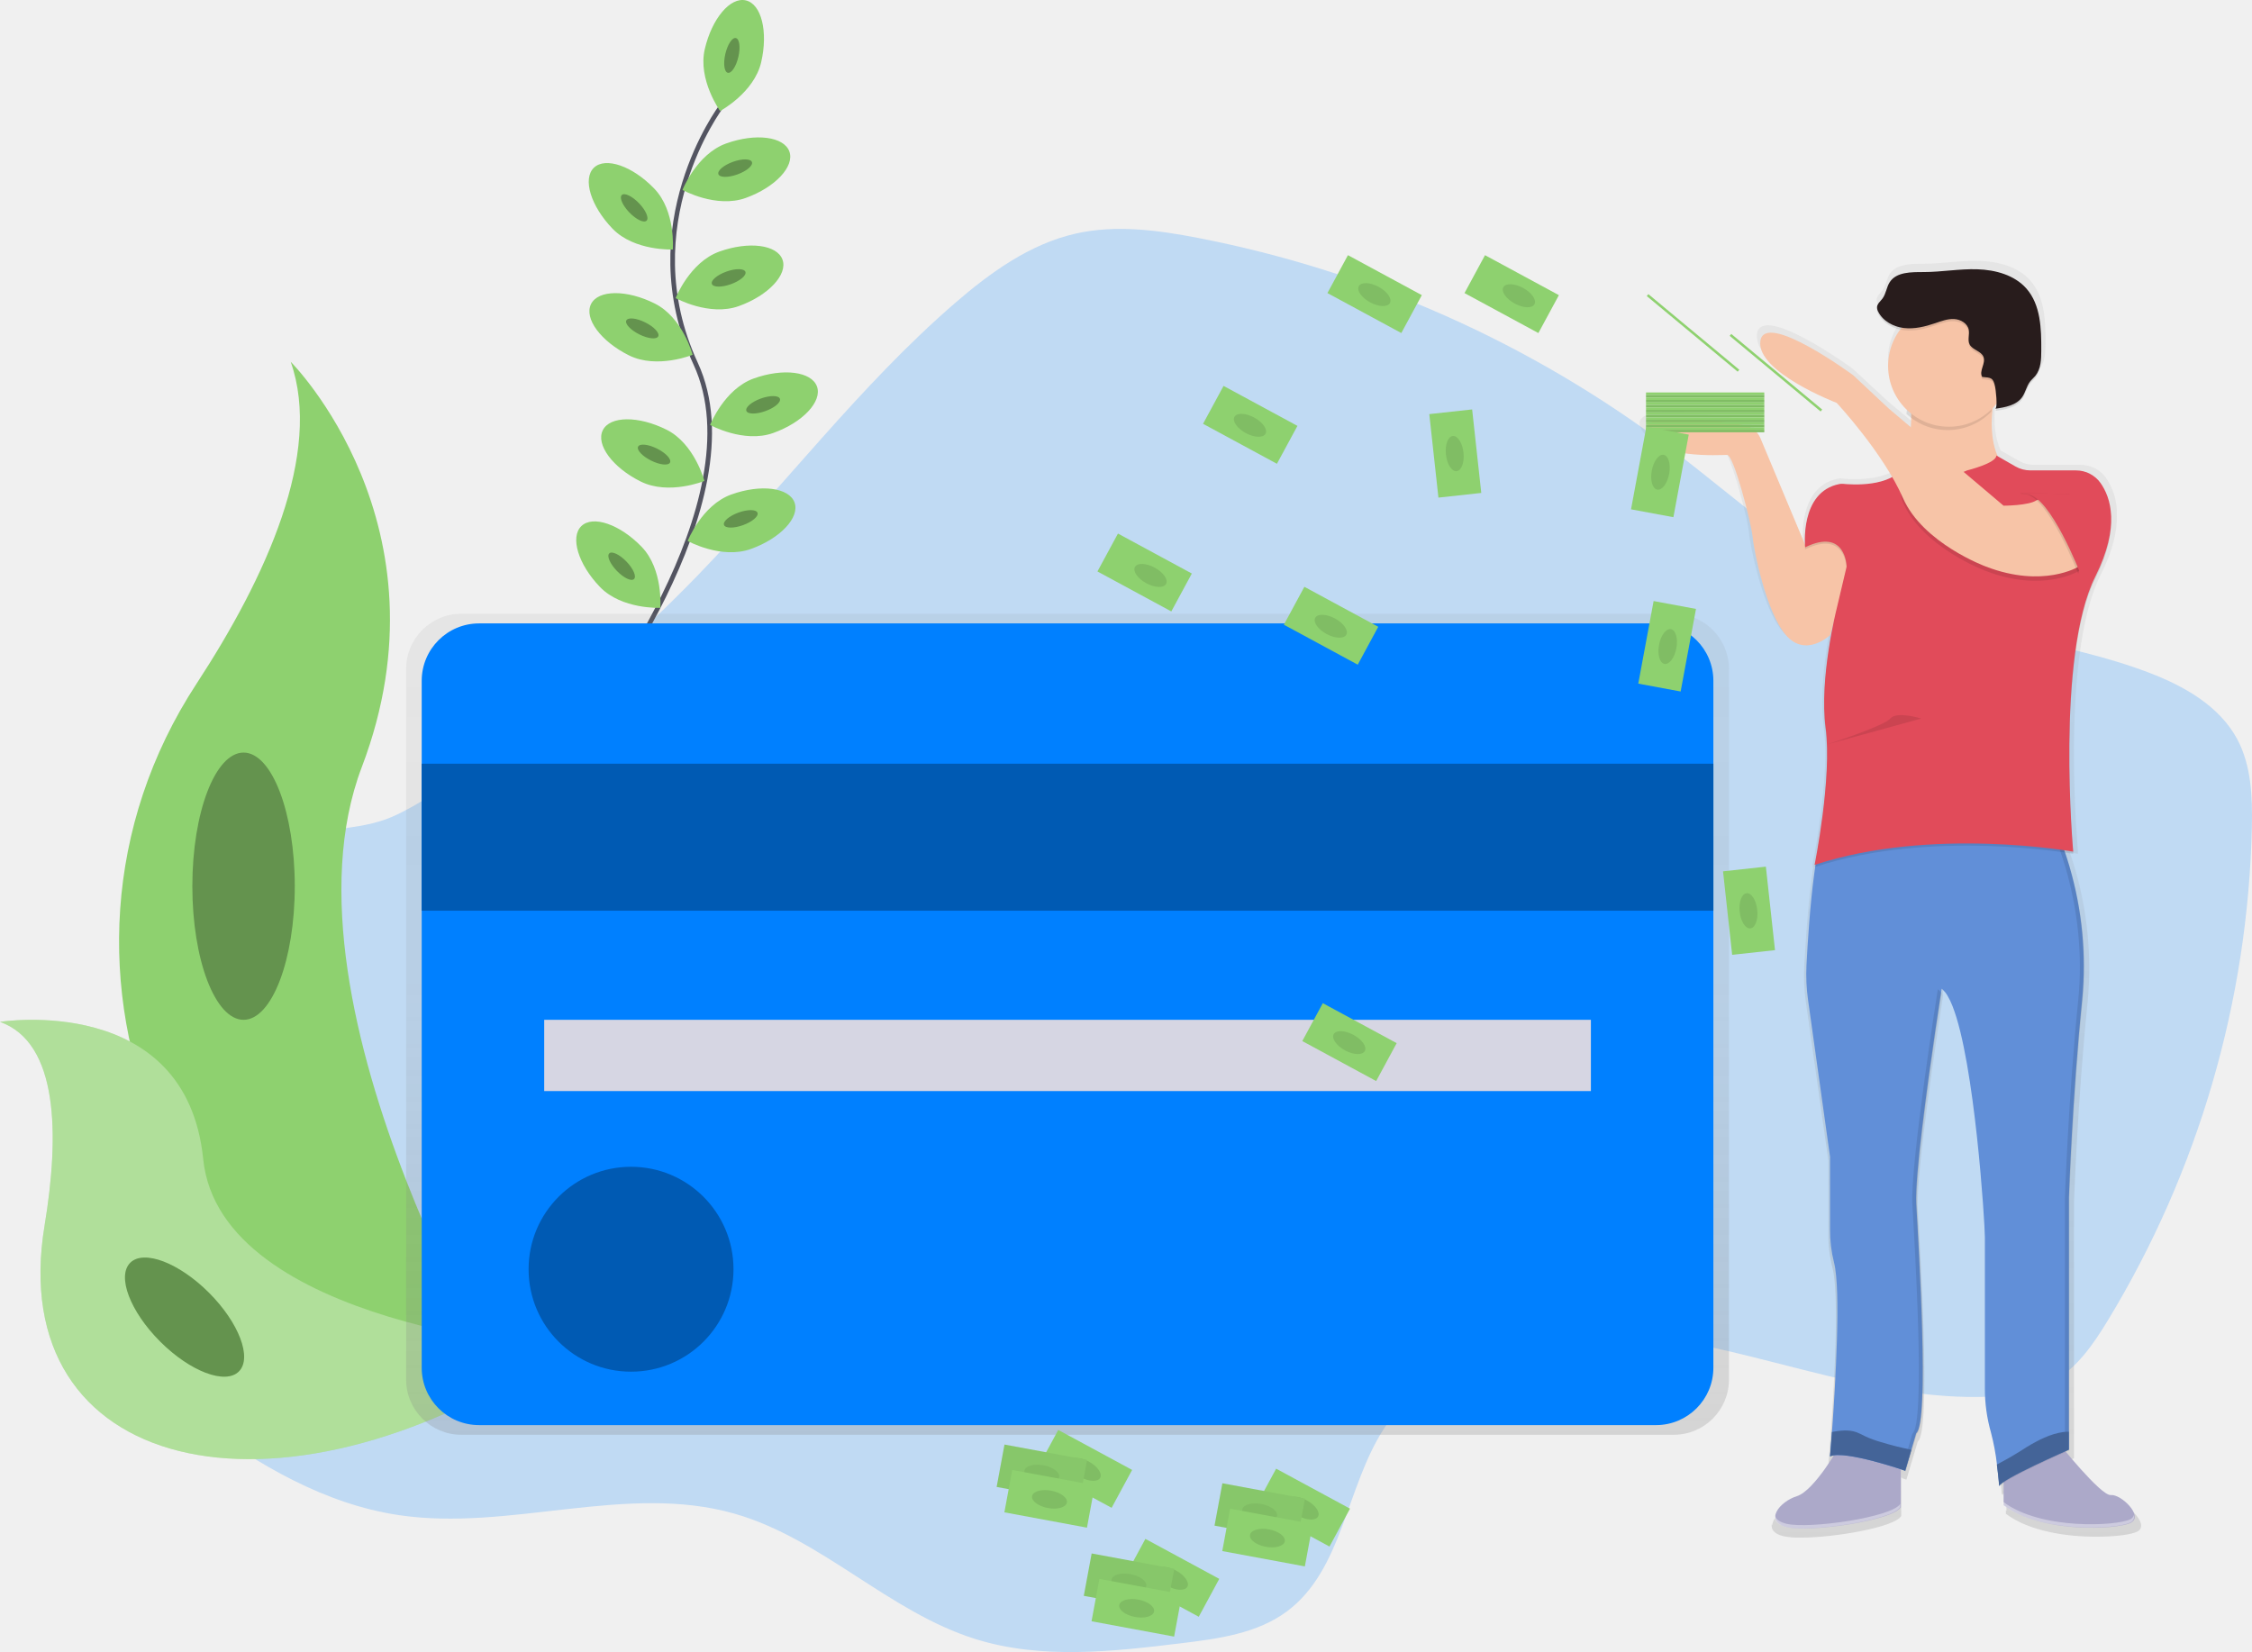
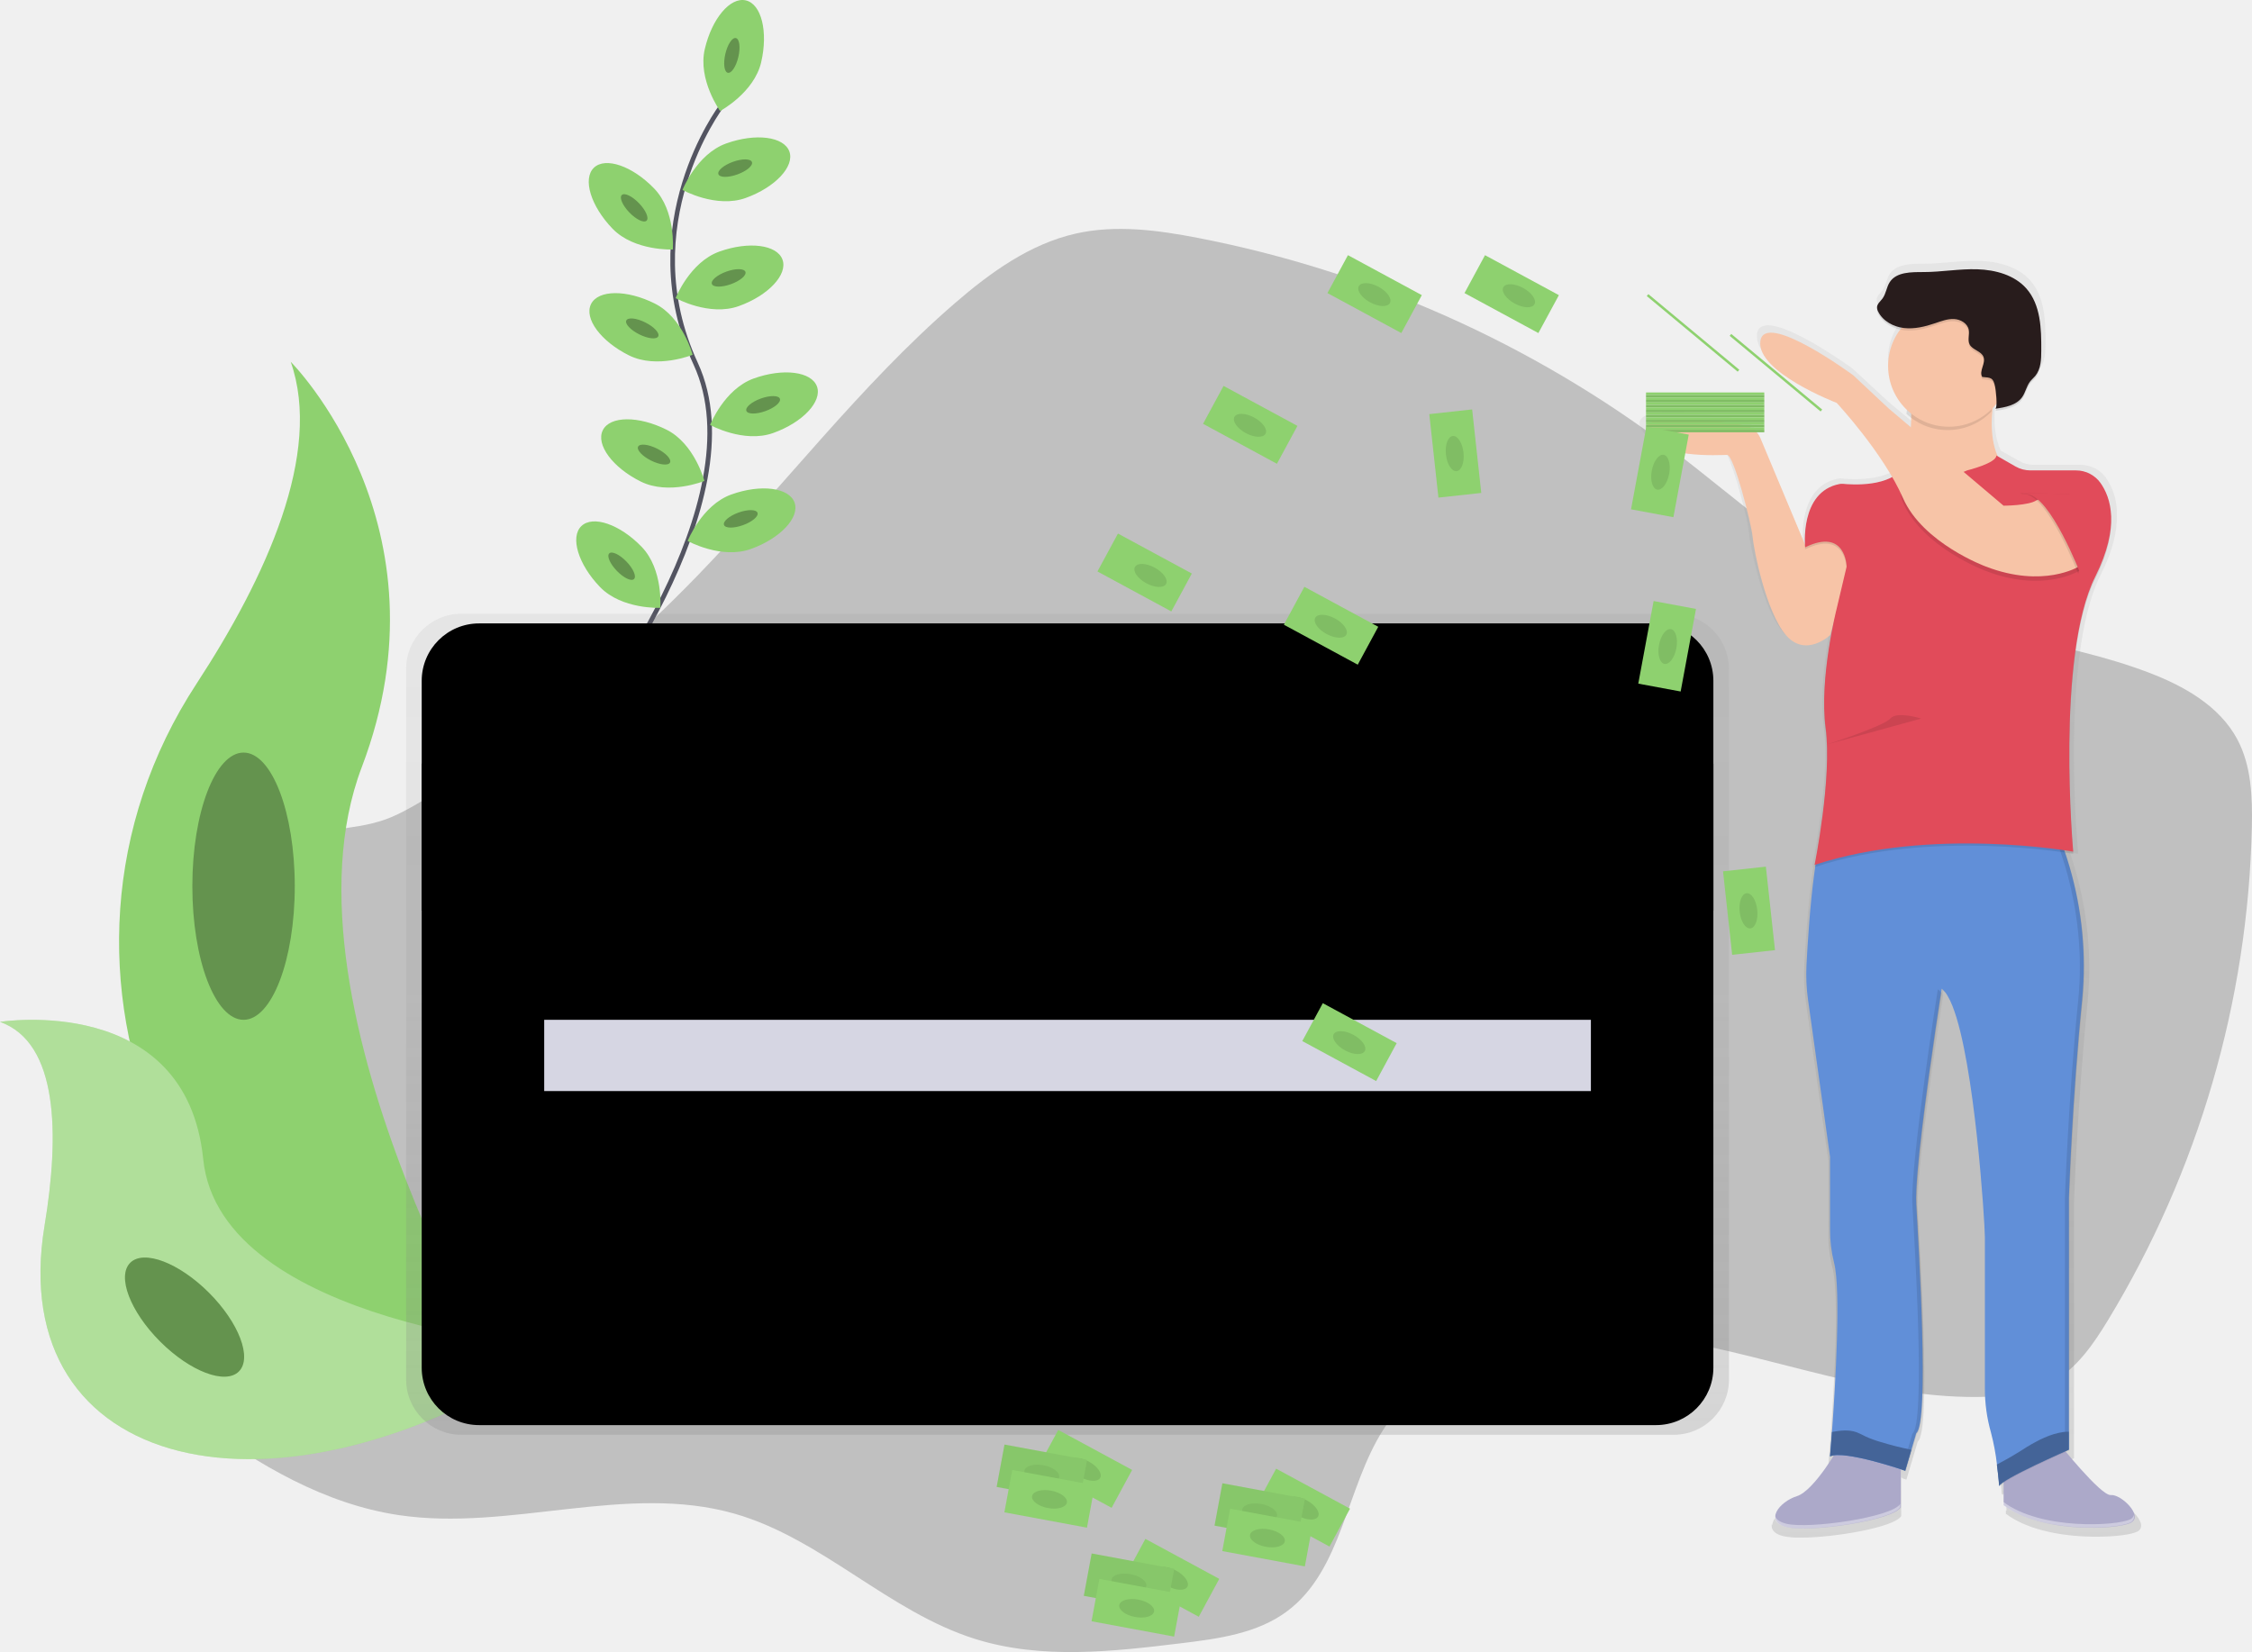
<svg xmlns="http://www.w3.org/2000/svg" xmlns:xlink="http://www.w3.org/1999/xlink" id="158d9566-b2be-4f0f-bcdd-c9ed3d10c246" data-name="Layer 1" width="974" height="714.52" viewBox="0 0 974 714.52">
  <defs>
    <linearGradient id="0716a939-3e70-42e2-b2a4-62d4623bb7b7" x1="574.72" y1="713.31" x2="574.72" y2="358.2" gradientUnits="userSpaceOnUse">
      <stop offset="0" stop-color="gray" stop-opacity="0.25" />
      <stop offset="0.54" stop-color="gray" stop-opacity="0.12" />
      <stop offset="1" stop-color="gray" stop-opacity="0.1" />
    </linearGradient>
    <linearGradient id="246fdb29-47ea-4475-84d7-0cdffd1436cc" x1="2975.38" y1="757.78" x2="2975.38" y2="205.6" gradientTransform="matrix(-1, 0, 0, 1, 3906, 0)" xlink:href="#0716a939-3e70-42e2-b2a4-62d4623bb7b7" />
  </defs>
-   <path d="M241.9,454.74c-12.81,3.87-24.8,13.24-28,26.24-3.66,14.94,4.78,30,6,45.34,3.94,50.26-67.56,85.72-57.36,135.09,4.05,19.63,20.42,34.07,36.55,46,25.84,19.05,54.51,35.88,86.26,40.63,48.19,7.22,98.54-14,145.38-.59,37.78,10.82,66.69,42.53,104.21,54.23,28.56,8.91,59.33,5.4,89,1.79,16-1.94,32.76-4.18,45.67-13.78,24-17.87,25.51-53.16,41.58-78.45,24.82-39,79.24-46.66,124.87-39.08S926,698.4,972.23,696.88c9.88-.33,20-1.67,28.62-6.52,10.48-5.89,17.56-16.27,23.82-26.54a429.45,429.45,0,0,0,62.27-213.39c.27-12.95-.19-26.46-6.28-37.89-7.7-14.46-23.09-23.11-38.41-28.93-36.79-14-77.43-16.29-113.48-32.08C894,336.3,865.84,309.59,835.56,286.7a496.49,496.49,0,0,0-204.49-91.07c-17.39-3.36-35.44-5.76-52.72-1.88-19.91,4.47-37.07,16.88-52.5,30.24-41.05,35.54-73.95,79.39-111.78,118.34a636.39,636.39,0,0,1-84.92,73.23c-14,10.09-28.88,22.07-44.48,29.53C270.39,451.91,257,450.19,241.9,454.74Z" transform="translate(-113 -92.74)" fill="#0080ff" opacity="0.2" />
+   <path d="M241.9,454.74c-12.81,3.87-24.8,13.24-28,26.24-3.66,14.94,4.78,30,6,45.34,3.94,50.26-67.56,85.72-57.36,135.09,4.05,19.63,20.42,34.07,36.55,46,25.84,19.05,54.51,35.88,86.26,40.63,48.19,7.22,98.54-14,145.38-.59,37.78,10.82,66.69,42.53,104.21,54.23,28.56,8.91,59.33,5.4,89,1.79,16-1.94,32.76-4.18,45.67-13.78,24-17.87,25.51-53.16,41.58-78.45,24.82-39,79.24-46.66,124.87-39.08S926,698.4,972.23,696.88c9.88-.33,20-1.67,28.62-6.52,10.48-5.89,17.56-16.27,23.82-26.54a429.45,429.45,0,0,0,62.27-213.39c.27-12.95-.19-26.46-6.28-37.89-7.7-14.46-23.09-23.11-38.41-28.93-36.79-14-77.43-16.29-113.48-32.08C894,336.3,865.84,309.59,835.56,286.7a496.49,496.49,0,0,0-204.49-91.07c-17.39-3.36-35.44-5.76-52.72-1.88-19.91,4.47-37.07,16.88-52.5,30.24-41.05,35.54-73.95,79.39-111.78,118.34a636.39,636.39,0,0,1-84.92,73.23c-14,10.09-28.88,22.07-44.48,29.53C270.39,451.91,257,450.19,241.9,454.74Z" transform="translate(-113 -92.74)" fill="#B78509f" opacity="0.2" />
  <path d="M424.88,138.88s-38.65,51.33-11,111.16S365.69,406,365.69,406" transform="translate(-113 -92.74)" fill="none" stroke="#535461" stroke-miterlimit="10" stroke-width="2" />
  <path d="M442.21,119.67c-3.07,13.21-17.76,21.08-17.76,21.08s-9.7-13.55-6.63-26.76,11-22.65,17.76-21.08S445.28,106.46,442.21,119.67Z" transform="translate(-113 -92.74)" fill="#8ed16f" />
  <ellipse cx="429.54" cy="116.72" rx="7.71" ry="2.89" transform="translate(105.49 415.88) rotate(-76.9)" fill="#8ed16f" />
  <ellipse cx="429.54" cy="116.72" rx="7.71" ry="2.89" transform="translate(105.49 415.88) rotate(-76.9)" opacity="0.3" />
  <path d="M435.53,178.36c-12.76,4.6-27.35-3.46-27.35-3.46s6.1-15.51,18.87-20.1,25-3,27.35,3.46S448.29,173.76,435.53,178.36Z" transform="translate(-113 -92.74)" fill="#8ed16f" />
  <ellipse cx="431.13" cy="166.12" rx="7.71" ry="2.89" transform="matrix(0.94, -0.34, 0.34, 0.94, -143.78, 63.15)" fill="#8ed16f" />
  <ellipse cx="431.13" cy="166.12" rx="7.71" ry="2.89" transform="matrix(0.94, -0.34, 0.34, 0.94, -143.78, 63.15)" opacity="0.3" />
  <path d="M432.56,225.13c-12.76,4.6-27.35-3.46-27.35-3.46s6.1-15.51,18.87-20.1,25-3,27.35,3.46S445.32,220.54,432.56,225.13Z" transform="translate(-113 -92.74)" fill="#8ed16f" />
  <ellipse cx="428.15" cy="212.9" rx="7.71" ry="2.89" transform="translate(-159.81 64.91) rotate(-19.8)" fill="#8ed16f" />
  <ellipse cx="428.15" cy="212.9" rx="7.71" ry="2.89" transform="translate(-159.81 64.91) rotate(-19.8)" opacity="0.3" />
  <path d="M447.47,280c-12.76,4.6-27.35-3.46-27.35-3.46s6.1-15.51,18.87-20.1,25-3,27.35,3.46S460.23,275.43,447.47,280Z" transform="translate(-113 -92.74)" fill="#8ed16f" />
  <ellipse cx="443.06" cy="267.79" rx="7.71" ry="2.89" transform="translate(-177.52 73.21) rotate(-19.8)" fill="#8ed16f" />
  <ellipse cx="443.06" cy="267.79" rx="7.71" ry="2.89" transform="translate(-177.52 73.21) rotate(-19.8)" opacity="0.3" />
  <path d="M437.77,330.18c-12.76,4.6-27.35-3.46-27.35-3.46s6.1-15.51,18.87-20.1,25-3,27.35,3.46S450.54,325.59,437.77,330.18Z" transform="translate(-113 -92.74)" fill="#8ed16f" />
  <ellipse cx="433.37" cy="317.95" rx="7.71" ry="2.89" transform="matrix(0.94, -0.34, 0.34, 0.94, -195.09, 72.89)" fill="#8ed16f" />
  <ellipse cx="433.37" cy="317.95" rx="7.71" ry="2.89" transform="matrix(0.94, -0.34, 0.34, 0.94, -195.09, 72.89)" opacity="0.3" />
  <path d="M377.92,191.65c9.42,9.76,26.07,9,26.07,9s1.37-16.61-8.05-26.37-21.09-13.78-26.07-9S368.5,181.89,377.92,191.65Z" transform="translate(-113 -92.74)" fill="#8ed16f" />
  <ellipse cx="387.28" cy="182.62" rx="2.89" ry="7.71" transform="translate(-131.18 227.49) rotate(-43.99)" fill="#8ed16f" />
  <ellipse cx="387.28" cy="182.62" rx="2.89" ry="7.71" transform="translate(-131.18 227.49) rotate(-43.99)" opacity="0.3" />
  <path d="M372.51,346.64c9.42,9.76,26.07,9,26.07,9s1.37-16.61-8.05-26.37-21.09-13.78-26.07-9S363.09,336.88,372.51,346.64Z" transform="translate(-113 -92.74)" fill="#8ed16f" />
  <ellipse cx="381.86" cy="337.61" rx="2.89" ry="7.71" transform="translate(-240.35 267.22) rotate(-43.99)" fill="#8ed16f" />
  <ellipse cx="381.86" cy="337.61" rx="2.89" ry="7.71" transform="translate(-240.35 267.22) rotate(-43.99)" opacity="0.3" />
  <path d="M385,246.43c12.14,6.06,27.57-.24,27.57-.24s-4.25-16.11-16.38-22.17-24.48-6-27.57.24S372.86,240.37,385,246.43Z" transform="translate(-113 -92.74)" fill="#8ed16f" />
  <ellipse cx="390.8" cy="234.8" rx="2.89" ry="7.71" transform="translate(-106.8 386.88) rotate(-63.48)" fill="#8ed16f" />
  <ellipse cx="390.8" cy="234.8" rx="2.89" ry="7.71" transform="translate(-106.8 386.88) rotate(-63.48)" opacity="0.3" />
  <path d="M390.09,301c12.14,6.06,27.57-.24,27.57-.24s-4.25-16.11-16.38-22.17-24.48-6-27.57.24S378,295,390.09,301Z" transform="translate(-113 -92.74)" fill="#8ed16f" />
  <ellipse cx="395.9" cy="289.38" rx="2.89" ry="7.71" transform="translate(-152.82 421.65) rotate(-63.48)" fill="#8ed16f" />
  <ellipse cx="395.9" cy="289.38" rx="2.89" ry="7.71" transform="translate(-152.82 421.65) rotate(-63.48)" opacity="0.3" />
  <path d="M238.73,249.21s70.59,70.59,30.74,175.34,68.31,278.94,68.31,278.94-1.16-.17-3.31-.55c-145-25.59-217-191.41-136.4-314.59C228,342.55,252.65,288.83,238.73,249.21Z" transform="translate(-113 -92.74)" fill="#8ed16f" />
  <path d="M113,534.72s80.55-12.83,87.89,59.36,154.89,82.2,154.89,82.2-1,.66-2.77,1.84c-121.83,80-238.29,50.94-220.74-55.25C138.81,583.38,138.27,543.73,113,534.72Z" transform="translate(-113 -92.74)" fill="#8ed16f" />
  <g opacity="0.3">
    <path d="M113,534.72s80.55-12.83,87.89,59.36,154.89,82.2,154.89,82.2-1,.66-2.77,1.84c-121.83,80-238.29,50.94-220.74-55.25C138.81,583.38,138.27,543.73,113,534.72Z" transform="translate(-113 -92.74)" fill="#fff" />
  </g>
  <ellipse cx="105.34" cy="383.3" rx="22.15" ry="57.79" fill="#8ed16f" />
  <ellipse cx="105.34" cy="383.3" rx="22.15" ry="57.79" opacity="0.3" />
  <ellipse cx="192.81" cy="662.42" rx="14.93" ry="33.23" transform="translate(-524.92 237.62) rotate(-45)" fill="#8ed16f" />
  <ellipse cx="192.81" cy="662.42" rx="14.93" ry="33.23" transform="translate(-524.92 237.62) rotate(-45)" opacity="0.3" />
  <path d="M836.89,358.2H312.55a23.89,23.89,0,0,0-23.89,23.89V689.42a23.89,23.89,0,0,0,23.89,23.89H836.89a23.89,23.89,0,0,0,23.89-23.89V382.09A23.89,23.89,0,0,0,836.89,358.2Z" transform="translate(-113 -92.74)" fill="url(#0716a939-3e70-42e2-b2a4-62d4623bb7b7)" />
-   <rect x="182.39" y="269.64" width="558.65" height="346.75" rx="24.81" ry="24.81" fill="#0080ff" />
-   <rect x="182.39" y="330.32" width="558.65" height="63.57" fill="#0080ff" />
+   <rect x="182.39" y="269.64" width="558.65" height="346.75" rx="24.81" ry="24.81" fill="#B78509f" />
+   <rect x="182.39" y="330.32" width="558.65" height="63.57" fill="#B78509f" />
  <rect x="182.39" y="330.32" width="558.65" height="63.57" opacity="0.3" />
  <rect x="235.37" y="441.09" width="452.7" height="30.82" fill="#d6d6e3" />
-   <circle cx="272.93" cy="548.97" r="44.31" fill="#0080ff" />
+   <circle cx="272.93" cy="548.97" r="44.31" fill="#B78509f" />
  <circle cx="272.93" cy="548.97" r="44.31" opacity="0.3" />
  <path d="M822.28,276.88a9.7,9.7,0,0,0,4.27,5.4c9.19,6.07,29.17,4.78,31.57,4.78.51,0,1.18.91,1.92,2.44,3.53,7.28,9,28.62,9.37,33.42.49,5.81,5.89,33,14.73,43.13.27.31.54.6.8.87,8.67,8.71,18.84-.87,18.84-.87l1.46-5.07c-.41,2-.87,4.33-1.33,6.94-.23,1.31-.46,2.7-.68,4.13a158.29,158.29,0,0,0-2.07,24.37,88.41,88.41,0,0,0,.38,8.88c.08.82.17,1.63.28,2.42a84.78,84.78,0,0,1,.66,10.84c-.08,21.52-5.57,48.29-5.57,48.29l.21-.07c-.13.67-.21,1-.21,1l.32-.1q-.23,1.49-.44,3.05c-1.86,13.5-2.93,30.3-3.44,40a80.1,80.1,0,0,0,.68,15.32l9.76,68.71v32a56.5,56.5,0,0,0,1.76,14.38c3.18,12.09.56,54.29-.91,74.31-.41,5.46-.73,9.28-.82,10.38l0,.33.28-.11c0,.23,0,.35,0,.35a5.65,5.65,0,0,1,1.3-.38c-3.87,6-10.88,15.92-16.27,17.59A17.07,17.07,0,0,0,881,749l-.14.19-.2.28a6,6,0,0,0-1.17,3.06,3.38,3.38,0,0,1-.18-.59c-.41,2.23.93,4.27,5.14,5.26a34.6,34.6,0,0,0,7.45.6c14.6,0,40.51-4.49,43.37-9.32V731.82l.47.15,0,.15,1.79.59,4.91-16.48c5.89-4.36,1-82.39,0-100.32-.9-16.34,9.21-81.34,11-92.79l-.24-.29.27-1.67a7.11,7.11,0,0,1,1,.88A13.07,13.07,0,0,1,956,524.3a30.22,30.22,0,0,1,2.17,4.48c9.88,24.64,14.33,95.1,14.33,101.42v66.26a69,69,0,0,0,2.7,19.33,82.91,82.91,0,0,1,2.1,10.06c.21,1.33.39,2.65.56,3.91s.34,2.7.47,3.88c0,.31.07.61.1.89s0,.27,0,.41c.27,2.61.41,4.32.41,4.32a1,1,0,0,1,.2-.39l.05.63a1.35,1.35,0,0,1,.39-.62,9.47,9.47,0,0,1,1.32-1.08v8.42l-.24-.18v1.45c10.18,7.68,26.75,10,39.47,9.91,8.25,0,14.93-1,17.25-2.16,3.32-1.63,1.5-5.43-1.52-8.34-2.34-2.26-5.39-4-7.32-3.78-3.22.35-14.23-12.12-20-18.95l.65-.29.92-.4V613s1.48-43.62,5.89-86.76a153.48,153.48,0,0,0-7.55-64.36l-.14-.41,1.34.21c1.42.22,2.18.35,2.18.35s0-.34-.09-1h.09s-1.72-18.71-1.74-42.21c0-26.64,2.25-59.12,11.56-77.5,5.36-10.58,7.15-19,7-25.64a26.82,26.82,0,0,0-4.79-16.4,13,13,0,0,0-5.51-4.36l-.19-.11h-.1a13.7,13.7,0,0,0-5.06-1H992.79a13.43,13.43,0,0,1-6.64-1.75l-7.87-4.46c-2.62-5.73-3-12.83-2.44-19.49,0-.53.1-1.06.15-1.58l.57-.6c.44-.47.85-1,1.25-1.45a11.15,11.15,0,0,1-.09,1.18c-.1.63-.27,1-.54,1.08,4.3-.56,9.1-1.41,11.74-4.73.11-.13.21-.27.31-.41a21.43,21.43,0,0,0,1.93-4,11.62,11.62,0,0,1,1.47-2.68c.66-.86,1.52-1.56,2.23-2.38l.12-.14c2.53-3,2.67-7.3,2.7-11.22.05-9.52-.23-20-6.6-27.14-5.29-5.94-13.73-8.19-21.74-8.45s-16,1.18-24,1.22c-5.44,0-12-.09-15,4.41-1.47,2.21-1.65,5.1-3.25,7.22-.92,1.22-2.33,2.27-2.41,3.79a3.89,3.89,0,0,0,.52,2l0,.07c1.94,3.82,6.06,6.2,10.36,6.95a25.81,25.81,0,0,0-2,2.76,26.28,26.28,0,0,0-4,14c0,.58,0,1.15.06,1.72A26.43,26.43,0,0,0,938,267.34c-.08.56-.16,1.12-.25,1.67l.18.16q.85.77,1.77,1.46l.22.17c0,.35,0,.7,0,1,0,.58,0,1.17-.06,1.74s0,.92-.06,1.38l-.13-.11-9.77-8.16-15.71-14.54s-39.28-28.59-41.25-15a9.79,9.79,0,0,0,1.87,6.78c7.21,11,32,20.36,32,20.36s14.78,15.63,24.67,32.48c-.35.19-.7.37-1.07.54-8.8,4.09-21.64,2.36-21.64,2.36-14.83,2.31-16.17,18.56-16.09,25.13,0,.31,0,.61,0,.88s0,.33,0,.48L873,279.91l-.06-.14a9.73,9.73,0,0,0-7.36-5.78C852.42,271.78,819.53,267.17,822.28,276.88Zm82.39,449a8.57,8.57,0,0,1,.87-.16l-.09.14Z" transform="translate(-113 -92.74)" fill="url(#246fdb29-47ea-4475-84d7-0cdffd1436cc)" />
  <path d="M1003,716.43s18.64,23.43,22.95,22.95,14.34,9.08,8.61,12-38.72,4.78-55-7.65V725Z" transform="translate(-113 -92.74)" fill="#aca9c9" />
  <path d="M908.81,717.86s-11,19.6-18.64,22-14.34,11-4.3,13.39,45.9-2.87,49.24-8.61V719.29Z" transform="translate(-113 -92.74)" fill="#aca9c9" />
  <path d="M895,525.31l9.5,67.78V624.6a56.48,56.48,0,0,0,1.72,14.18c3.1,11.93.55,53.55-.89,73.3-.47,6.44-.83,10.56-.83,10.56,6.21-2.87,32.51,6.21,32.51,6.21l2.66-9.05,2.12-7.2c5.74-4.3,1-81.27,0-99-.65-12.11,4.75-51.37,8.21-74.9,1-6.65,1.81-12,2.3-15.22.31-2,.48-3.11.48-3.11a10.47,10.47,0,0,1,2.58,3.11,29.93,29.93,0,0,1,2.11,4.42c9.62,24.31,14,93.81,14,100v65.36a68.92,68.92,0,0,0,2.63,19.07,100,100,0,0,1,2.59,13.77c.68,5.19,1,9.37,1,9.37.48-2.87,30.12-15.78,30.12-15.78v-109s1.43-43,5.74-85.58a152.68,152.68,0,0,0-5.5-57.58c-1.19-4.07-2.38-7.52-3.41-10.25-1.75-4.65-3-7.22-3-7.22H904c-1.64.31-3,3.61-4.23,8.62-.8,3.36-1.5,7.48-2.11,12-1.81,13.31-2.85,29.88-3.35,39.46A79.86,79.86,0,0,0,895,525.31Z" transform="translate(-113 -92.74)" fill="#618fd8" />
  <g opacity="0.1">
    <path d="M1006.09,720V611s1.43-43,5.74-85.58-12-75.06-12-75.06h1.91s16.25,32.51,12,75.06S1008,611,1008,611V720s-29.64,12.91-30.12,15.78c0,0,0-.64-.15-1.74C984.19,729.55,1006.09,720,1006.09,720Z" transform="translate(-113 -92.74)" />
    <path d="M907.37,722.34a7.42,7.42,0,0,0-2.63.54l0-.48A17.06,17.06,0,0,1,907.37,722.34Z" transform="translate(-113 -92.74)" />
    <path d="M940.12,712.84c5.74-4.3,1-81.27,0-99s11-93.22,11-93.22a8.34,8.34,0,0,1,1.65,1.7c-1.76,11.28-11.6,75.41-10.73,91.52,1,17.69,5.74,94.66,0,99l-4.78,16.25-1.74-.58Z" transform="translate(-113 -92.74)" />
  </g>
  <path d="M914.54,332.05l-10,35.38s-10.52,10-19.12,0S871.52,330.62,871,324.88s-8.13-35.38-11-35.38-31.55,1.91-34.9-10c-2.68-9.58,29.34-5,42.16-2.85a9.5,9.5,0,0,1,7.17,5.7l19.66,46.95S904.5,317.23,914.54,332.05Z" transform="translate(-113 -92.74)" fill="#f7c4a7" />
  <path d="M979.08,249.82s-12.43,34.9,3.35,47.33S926,312.93,926,312.93l9.8-9.32s6.93-27.49,2.15-50.44Z" transform="translate(-113 -92.74)" fill="#f7c4a7" />
  <path d="M963.78,297.15s12.67-3.11,12.67-6.45l11.23,6.45h28.21s20.56,11.47,3.35,45.9-9.56,119-9.56,119-61.19-11-111.87,5.74c0,0,7.65-37.77,4.78-59.28s4.78-51.63,4.78-51.63l4.3-18.17s-.24-17-17.93-8.37c0,0-2.63-24.62,15.54-27.49,0,0,21,2.87,27.25-7.65C936.53,295.24,950.4,303.37,963.78,297.15Z" transform="translate(-113 -92.74)" opacity="0.1" />
  <path d="M963.78,296.2s12.67-3.11,12.67-6.45l8.23,4.73a13,13,0,0,0,6.46,1.72h19.73a13,13,0,0,1,10.57,5.38c4.53,6.37,8.59,18.93-2.2,40.52-17.21,34.42-9.56,119-9.56,119s-61.19-11-111.87,5.74c0,0,7.65-37.77,4.78-59.28S907.37,356,907.37,356l4.3-18.17s-.24-17-17.93-8.37c0,0-2.56-23.94,14.79-27.36A4.9,4.9,0,0,1,910,302c3.71.39,21,1.64,26.54-7.73C936.53,294.28,950.4,302.41,963.78,296.2Z" transform="translate(-113 -92.74)" fill="#e14b5a" />
  <path d="M1012.07,339.7s-15.3,9.56-40.16,0c0,0-27.25-10-35.86-29.64s43.5,3.35,43.5,3.35,11,0,14.34-2.39S1020.67,329.18,1012.07,339.7Z" transform="translate(-113 -92.74)" opacity="0.1" />
  <path d="M1012.07,337.79s-15.3,9.56-40.16,0c0,0-27.25-10-35.86-29.64S907.37,267,907.37,267s-34.9-13.39-33-26.77,40.16,14.82,40.16,14.82l15.3,14.34,49.72,42.07s11,0,14.34-2.39S1020.67,327.27,1012.07,337.79Z" transform="translate(-113 -92.74)" fill="#f7c4a7" />
  <path d="M937.49,254.6l41.11-3.35a94.37,94.37,0,0,0-4.29,19.47,26.27,26.27,0,0,1-36.8,1A46.73,46.73,0,0,0,937.49,254.6Z" transform="translate(-113 -92.74)" opacity="0.1" />
  <circle cx="842.9" cy="158.28" r="26.29" fill="#f7c4a7" />
  <path d="M970.33,256.73c-1.54-2.54,1.59-5.85.56-8.63-.95-2.56-4.73-3-6-5.39-1-1.93,0-4.3-.4-6.43-.57-2.75-3.53-4.46-6.34-4.6s-5.52.91-8.19,1.81c-4.35,1.47-8.93,2.6-13.49,2.08s-9.11-3-11.14-7.07a4,4,0,0,1-.51-1.94c.08-1.5,1.46-2.53,2.35-3.73,1.56-2.09,1.74-4.94,3.16-7.12,2.9-4.44,9.27-4.33,14.57-4.35,7.8,0,15.56-1.46,23.36-1.2s16,2.47,21.17,8.33c6.2,7.05,6.48,17.37,6.43,26.77,0,3.87-.16,8.08-2.63,11.07-.72.87-1.6,1.59-2.29,2.48-1.5,2-1.9,4.56-3.31,6.59-2.5,3.61-7.38,4.49-11.73,5.07,1.28-.17.22-8.74,0-9.53C975.06,257,974.15,257.08,970.33,256.73Z" transform="translate(-113 -92.74)" opacity="0.1" />
  <path d="M970.33,255.78c-1.54-2.54,1.59-5.85.56-8.63-.95-2.56-4.73-3-6-5.39-1-1.93,0-4.3-.4-6.43-.57-2.75-3.53-4.46-6.34-4.6s-5.52.91-8.19,1.81c-4.35,1.47-8.93,2.6-13.49,2.08s-9.11-3-11.14-7.07a4,4,0,0,1-.51-1.94c.08-1.5,1.46-2.53,2.35-3.73,1.56-2.09,1.74-4.94,3.16-7.12,2.9-4.44,9.27-4.33,14.57-4.35,7.8,0,15.56-1.46,23.36-1.2s16,2.47,21.17,8.33c6.2,7.05,6.48,17.37,6.43,26.77,0,3.87-.16,8.08-2.63,11.07-.72.87-1.6,1.59-2.29,2.48-1.5,2-1.9,4.56-3.31,6.59-2.5,3.61-7.38,4.49-11.73,5.07,1.28-.17.22-8.74,0-9.53C975.06,256,974.15,256.12,970.33,255.78Z" transform="translate(-113 -92.74)" fill="#281c1c" />
  <path d="M1011.83,340.9s-12.91-33.47-22.95-34.42,19.12,0,19.12,0l9.56,17.21Z" transform="translate(-113 -92.74)" opacity="0.1" />
  <path d="M1012.79,340.9s-12.91-33.47-22.95-34.42,19.12,0,19.12,0l9.56,17.21Z" transform="translate(-113 -92.74)" fill="#e14b5a" />
  <path d="M976.65,726.18c.68,5.19,1,9.37,1,9.37.48-2.87,30.12-15.78,30.12-15.78V712a13.18,13.18,0,0,0-2.26.11c-5.75.77-11.08,3.56-16,6.54A145.93,145.93,0,0,1,976.65,726.18Z" transform="translate(-113 -92.74)" fill="#618fd8" />
  <path d="M976.65,726.18c.68,5.19,1,9.37,1,9.37.48-2.87,30.12-15.78,30.12-15.78V712a13.18,13.18,0,0,0-2.26.11c-5.75.77-11.08,3.56-16,6.54A145.93,145.93,0,0,1,976.65,726.18Z" transform="translate(-113 -92.74)" opacity="0.3" />
  <path d="M904.5,722.64c6.21-2.87,32.51,6.21,32.51,6.21l2.66-9.05c-4.59-.93-9.15-2.09-13.63-3.47a45.34,45.34,0,0,1-6.12-2.26,41,41,0,0,0-4.08-1.9c-3.43-1.18-7-.68-10.52-.09C904.86,718.52,904.5,722.64,904.5,722.64Z" transform="translate(-113 -92.74)" fill="#618fd8" />
  <path d="M904.5,722.64c6.21-2.87,32.51,6.21,32.51,6.21l2.66-9.05c-4.59-.93-9.15-2.09-13.63-3.47a45.34,45.34,0,0,1-6.12-2.26,41,41,0,0,0-4.08-1.9c-3.43-1.18-7-.68-10.52-.09C904.86,718.52,904.5,722.64,904.5,722.64Z" transform="translate(-113 -92.74)" opacity="0.3" />
  <path d="M1034.3,749.89a2.86,2.86,0,0,0,1.64-1.9,2.81,2.81,0,0,1-1.64,3.33c-5.74,2.87-38.72,4.78-55-7.65v-1.43C995.58,754.67,1028.56,752.76,1034.3,749.89Z" transform="translate(-113 -92.74)" fill="#fff" opacity="0.4" />
  <path d="M885.62,751.8c10,2.39,45.9-2.87,49.24-8.61v1.43c-3.35,5.74-39.2,11-49.24,8.61-4.1-1-5.41-3-5-5.19C880.94,749.66,882.44,751,885.62,751.8Z" transform="translate(-113 -92.74)" fill="#fff" opacity="0.4" />
  <path d="M943.94,403.53s-10.52-3.35-13.39,0-27.4,11.2-27.4,11.2" transform="translate(-113 -92.74)" opacity="0.1" />
  <rect x="824.9" y="271.1" width="51.15" height="1.08" transform="translate(1587.96 450.53) rotate(-180)" fill="#8ed16f" />
  <rect x="824.9" y="272.17" width="51.15" height="1.08" transform="translate(1587.96 452.68) rotate(-180)" fill="#8ed16f" />
  <rect x="824.9" y="272.17" width="51.15" height="1.08" transform="translate(1587.96 452.68) rotate(-180)" opacity="0.1" />
  <rect x="824.9" y="273.25" width="51.15" height="1.08" transform="translate(1587.96 454.84) rotate(-180)" fill="#8ed16f" />
  <rect x="824.9" y="274.33" width="51.15" height="1.08" transform="translate(1587.96 456.99) rotate(-180)" fill="#8ed16f" />
  <rect x="824.9" y="274.33" width="51.15" height="1.08" transform="translate(1587.96 456.99) rotate(-180)" opacity="0.1" />
  <rect x="824.9" y="275.4" width="51.15" height="1.08" transform="translate(1587.96 459.14) rotate(-180)" fill="#8ed16f" />
  <rect x="824.9" y="276.48" width="51.15" height="1.08" transform="translate(1587.96 461.29) rotate(-180)" fill="#8ed16f" />
  <rect x="824.9" y="276.48" width="51.15" height="1.08" transform="translate(1587.96 461.29) rotate(-180)" opacity="0.1" />
  <rect x="824.9" y="277.55" width="51.15" height="1.08" transform="translate(1587.96 463.44) rotate(-180)" fill="#8ed16f" />
  <rect x="824.9" y="278.63" width="51.15" height="1.08" transform="translate(1587.96 465.59) rotate(-180)" fill="#8ed16f" />
  <rect x="824.9" y="278.63" width="51.15" height="1.08" transform="translate(1587.96 465.59) rotate(-180)" opacity="0.1" />
  <rect x="824.9" y="262.49" width="51.15" height="1.08" transform="translate(1587.96 433.32) rotate(-180)" fill="#8ed16f" />
  <rect x="855.5" y="253.41" width="51.15" height="1.08" transform="translate(1283.12 919.84) rotate(-140.25)" fill="#8ed16f" />
  <rect x="819.64" y="236.2" width="51.15" height="1.08" transform="translate(1230.7 866.47) rotate(-140.25)" fill="#8ed16f" />
  <rect x="824.9" y="263.57" width="51.15" height="1.08" transform="translate(1587.96 435.47) rotate(-180)" fill="#8ed16f" />
  <rect x="824.9" y="263.57" width="51.15" height="1.08" transform="translate(1587.96 435.47) rotate(-180)" opacity="0.1" />
  <rect x="824.9" y="264.64" width="51.15" height="1.08" transform="translate(1587.96 437.63) rotate(-180)" fill="#8ed16f" />
  <rect x="824.9" y="265.72" width="51.15" height="1.08" transform="translate(1587.96 439.78) rotate(-180)" fill="#8ed16f" />
  <rect x="824.9" y="265.72" width="51.15" height="1.08" transform="translate(1587.96 439.78) rotate(-180)" opacity="0.1" />
  <rect x="824.9" y="266.8" width="51.15" height="1.08" transform="translate(1587.96 441.93) rotate(-180)" fill="#8ed16f" />
  <rect x="824.9" y="267.87" width="51.15" height="1.08" transform="translate(1587.96 444.08) rotate(-180)" fill="#8ed16f" />
  <rect x="824.9" y="267.87" width="51.15" height="1.08" transform="translate(1587.96 444.08) rotate(-180)" opacity="0.1" />
  <rect x="824.9" y="268.95" width="51.15" height="1.08" transform="translate(1587.96 446.23) rotate(-180)" fill="#8ed16f" />
  <rect x="824.9" y="270.02" width="51.15" height="1.08" transform="translate(1587.96 448.38) rotate(-180)" fill="#8ed16f" />
  <rect x="824.9" y="270.02" width="51.15" height="1.08" transform="translate(1587.96 448.38) rotate(-180)" opacity="0.1" />
  <rect x="821.56" y="278.75" width="18.64" height="36.33" transform="translate(1480.61 647.76) rotate(-169.48)" fill="#8ed16f" />
  <ellipse cx="831.11" cy="296.96" rx="7.65" ry="3.82" transform="translate(274.45 967.17) rotate(-79.48)" fill="#8ed16f" />
  <ellipse cx="831.11" cy="296.96" rx="7.65" ry="3.82" transform="translate(274.45 967.17) rotate(-79.48)" opacity="0.1" />
  <rect x="824.7" y="354.13" width="18.64" height="36.33" transform="translate(1473.07 797.84) rotate(-169.48)" fill="#8ed16f" />
  <ellipse cx="834.25" cy="372.34" rx="7.65" ry="3.82" transform="translate(202.89 1031.88) rotate(-79.48)" fill="#8ed16f" />
  <ellipse cx="834.25" cy="372.34" rx="7.65" ry="3.82" transform="translate(202.89 1031.88) rotate(-79.48)" opacity="0.1" />
  <rect x="757.49" y="201.78" width="18.64" height="36.33" transform="translate(95.43 696.93) rotate(-61.58)" fill="#8ed16f" />
  <ellipse cx="766.7" cy="220.15" rx="3.82" ry="7.65" transform="matrix(0.48, -0.88, 0.88, 0.48, 95.18, 696.94)" fill="#8ed16f" />
  <ellipse cx="766.7" cy="220.15" rx="3.82" ry="7.65" transform="matrix(0.48, -0.88, 0.88, 0.48, 95.18, 696.94)" opacity="0.1" />
  <rect x="687.34" y="525.31" width="18.64" height="36.33" transform="translate(-225.88 804.78) rotate(-61.58)" fill="#8ed16f" />
  <ellipse cx="696.55" cy="543.69" rx="3.82" ry="7.65" transform="translate(-226.12 804.8) rotate(-61.58)" fill="#8ed16f" />
  <ellipse cx="696.55" cy="543.69" rx="3.82" ry="7.65" transform="translate(-226.12 804.8) rotate(-61.58)" opacity="0.1" />
  <rect x="644.41" y="258.32" width="18.64" height="36.33" transform="translate(-13.56 627.11) rotate(-61.58)" fill="#8ed16f" />
  <ellipse cx="653.62" cy="276.69" rx="3.82" ry="7.65" transform="translate(-13.8 627.12) rotate(-61.58)" fill="#8ed16f" />
  <ellipse cx="653.62" cy="276.69" rx="3.82" ry="7.65" transform="translate(-13.8 627.12) rotate(-61.58)" opacity="0.1" />
  <rect x="698.21" y="201.78" width="18.64" height="36.33" transform="translate(64.36 644.79) rotate(-61.58)" fill="#8ed16f" />
  <ellipse cx="707.42" cy="220.15" rx="3.82" ry="7.65" transform="translate(64.12 644.8) rotate(-61.58)" fill="#8ed16f" />
  <ellipse cx="707.42" cy="220.15" rx="3.82" ry="7.65" transform="translate(64.12 644.8) rotate(-61.58)" opacity="0.1" />
  <rect x="733.11" y="270.67" width="18.64" height="36.33" transform="translate(-140.01 -10.27) rotate(-6.24)" fill="#8ed16f" />
  <ellipse cx="742.19" cy="288.87" rx="3.82" ry="7.65" transform="translate(-140.02 -10.3) rotate(-6.24)" fill="#8ed16f" />
  <ellipse cx="742.19" cy="288.87" rx="3.82" ry="7.65" transform="translate(-140.02 -10.3) rotate(-6.24)" opacity="0.1" />
  <rect x="860.17" y="468.42" width="18.64" height="36.33" transform="translate(-160.77 4.72) rotate(-6.24)" fill="#8ed16f" />
  <ellipse cx="869.25" cy="486.61" rx="3.82" ry="7.65" transform="translate(-160.77 4.7) rotate(-6.24)" fill="#8ed16f" />
  <ellipse cx="869.25" cy="486.61" rx="3.82" ry="7.65" transform="translate(-160.77 4.7) rotate(-6.24)" opacity="0.1" />
  <rect x="679.37" y="345.22" width="18.64" height="36.33" transform="translate(-71.67 703.39) rotate(-61.58)" fill="#8ed16f" />
  <ellipse cx="688.57" cy="363.6" rx="3.82" ry="7.65" transform="translate(-71.92 703.4) rotate(-61.58)" fill="#8ed16f" />
  <ellipse cx="688.57" cy="363.6" rx="3.82" ry="7.65" transform="translate(-71.92 703.4) rotate(-61.58)" opacity="0.1" />
  <rect x="598.74" y="322.19" width="18.64" height="36.33" transform="translate(-93.67 620.41) rotate(-61.58)" fill="#8ed16f" />
  <ellipse cx="607.95" cy="340.56" rx="3.82" ry="7.65" transform="matrix(0.48, -0.88, 0.88, 0.48, -93.91, 620.42)" fill="#8ed16f" />
  <ellipse cx="607.95" cy="340.56" rx="3.82" ry="7.65" transform="matrix(0.48, -0.88, 0.88, 0.48, -93.91, 620.42)" opacity="0.1" />
  <rect x="572.92" y="709.89" width="18.64" height="36.33" transform="translate(-448.18 800.89) rotate(-61.58)" fill="#8ed16f" />
  <ellipse cx="582.13" cy="728.27" rx="3.82" ry="7.65" transform="translate(-448.43 800.9) rotate(-61.58)" fill="#8ed16f" />
  <ellipse cx="582.13" cy="728.27" rx="3.82" ry="7.65" transform="translate(-448.43 800.9) rotate(-61.58)" opacity="0.1" />
  <rect x="554.27" y="711.81" width="18.64" height="36.33" transform="translate(-369.92 1058.26) rotate(-79.49)" fill="#8ed16f" />
  <rect x="554.27" y="711.81" width="18.64" height="36.33" transform="translate(-369.92 1058.26) rotate(-79.49)" opacity="0.05" />
  <ellipse cx="563.55" cy="730.21" rx="3.82" ry="7.65" transform="translate(-370.18 1058.41) rotate(-79.49)" fill="#8ed16f" />
  <ellipse cx="563.55" cy="730.21" rx="3.82" ry="7.65" transform="translate(-370.18 1058.41) rotate(-79.49)" opacity="0.1" />
  <rect x="557.62" y="722.8" width="18.64" height="36.33" transform="translate(-377.99 1070.54) rotate(-79.49)" fill="#8ed16f" />
  <ellipse cx="566.9" cy="741.2" rx="3.82" ry="7.65" transform="translate(-378.26 1070.69) rotate(-79.49)" fill="#8ed16f" />
  <ellipse cx="566.9" cy="741.2" rx="3.82" ry="7.65" transform="translate(-378.26 1070.69) rotate(-79.49)" opacity="0.1" />
  <rect x="610.61" y="757.01" width="18.64" height="36.33" transform="translate(-469.87 858.73) rotate(-61.58)" fill="#8ed16f" />
  <ellipse cx="619.82" cy="775.39" rx="3.82" ry="7.65" transform="translate(-470.11 858.74) rotate(-61.58)" fill="#8ed16f" />
  <ellipse cx="619.82" cy="775.39" rx="3.82" ry="7.65" transform="translate(-470.11 858.74) rotate(-61.58)" opacity="0.1" />
  <rect x="591.97" y="758.92" width="18.64" height="36.33" transform="translate(-385.42 1133.84) rotate(-79.49)" fill="#8ed16f" />
  <rect x="591.97" y="758.92" width="18.64" height="36.33" transform="translate(-385.42 1133.84) rotate(-79.49)" opacity="0.05" />
  <ellipse cx="601.25" cy="777.32" rx="3.82" ry="7.65" transform="translate(-385.69 1133.99) rotate(-79.49)" fill="#8ed16f" />
  <ellipse cx="601.25" cy="777.32" rx="3.82" ry="7.65" transform="translate(-385.69 1133.99) rotate(-79.49)" opacity="0.1" />
  <rect x="595.31" y="769.92" width="18.64" height="36.33" transform="translate(-393.5 1146.12) rotate(-79.49)" fill="#8ed16f" />
  <ellipse cx="604.59" cy="788.32" rx="3.82" ry="7.65" transform="translate(-393.76 1146.27) rotate(-79.49)" fill="#8ed16f" />
  <ellipse cx="604.59" cy="788.32" rx="3.82" ry="7.65" transform="translate(-393.76 1146.27) rotate(-79.49)" opacity="0.1" />
  <rect x="667.15" y="726.65" width="18.64" height="36.33" transform="translate(-413.53 892.54) rotate(-61.58)" fill="#8ed16f" />
  <ellipse cx="676.36" cy="745.02" rx="3.82" ry="7.65" transform="translate(-413.78 892.55) rotate(-61.58)" fill="#8ed16f" />
  <ellipse cx="676.36" cy="745.02" rx="3.82" ry="7.65" transform="translate(-413.78 892.55) rotate(-61.58)" opacity="0.1" />
  <rect x="648.51" y="728.56" width="18.64" height="36.33" transform="translate(-309.34 1164.61) rotate(-79.49)" fill="#8ed16f" />
  <rect x="648.51" y="728.56" width="18.64" height="36.33" transform="translate(-309.34 1164.61) rotate(-79.49)" opacity="0.05" />
  <ellipse cx="657.79" cy="746.96" rx="3.82" ry="7.65" transform="translate(-309.61 1164.76) rotate(-79.49)" fill="#8ed16f" />
  <ellipse cx="657.79" cy="746.96" rx="3.82" ry="7.65" transform="translate(-309.61 1164.76) rotate(-79.49)" opacity="0.1" />
  <rect x="651.85" y="739.55" width="18.64" height="36.33" transform="translate(-317.41 1176.89) rotate(-79.49)" fill="#8ed16f" />
  <ellipse cx="661.13" cy="757.96" rx="3.82" ry="7.65" transform="translate(-317.68 1177.04) rotate(-79.49)" fill="#8ed16f" />
  <ellipse cx="661.13" cy="757.96" rx="3.82" ry="7.65" transform="translate(-317.68 1177.04) rotate(-79.49)" opacity="0.1" />
</svg>
